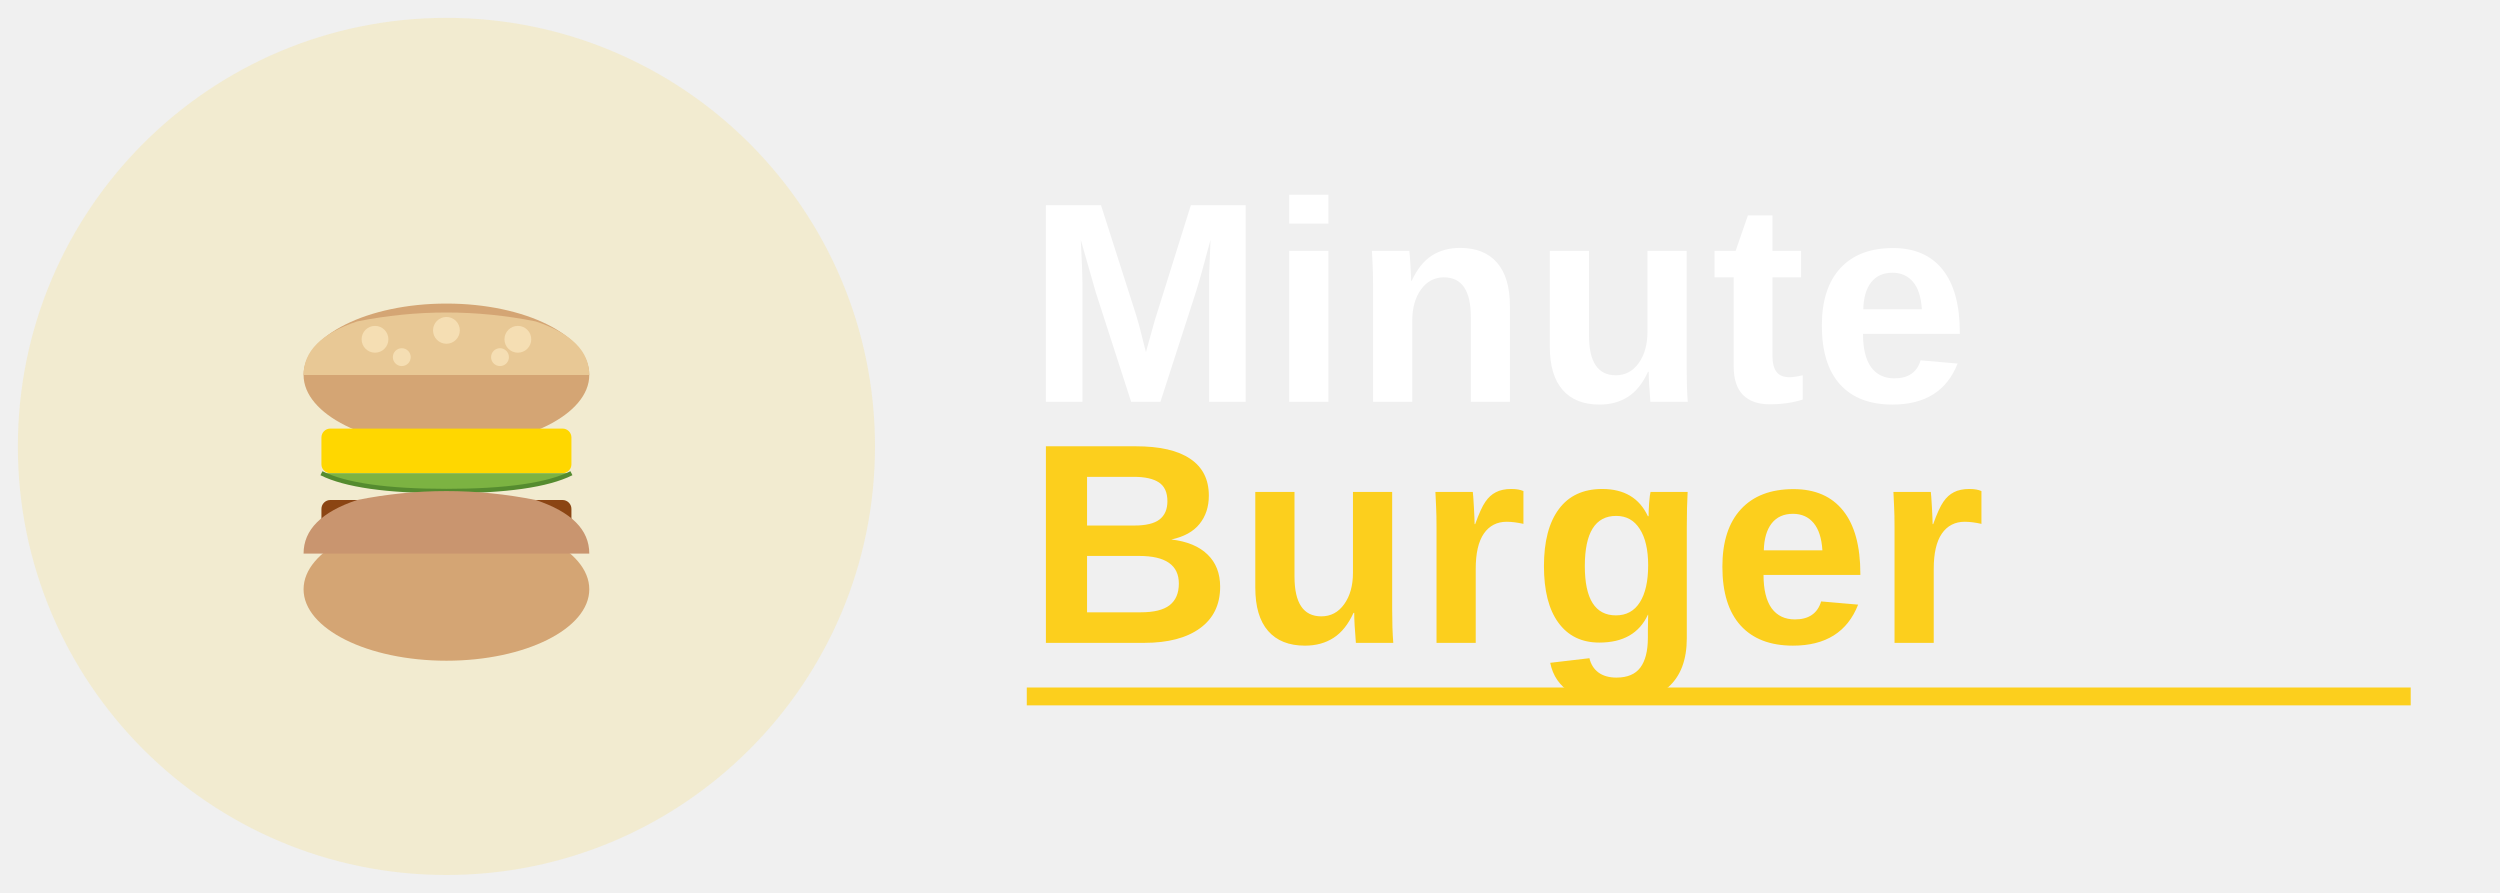
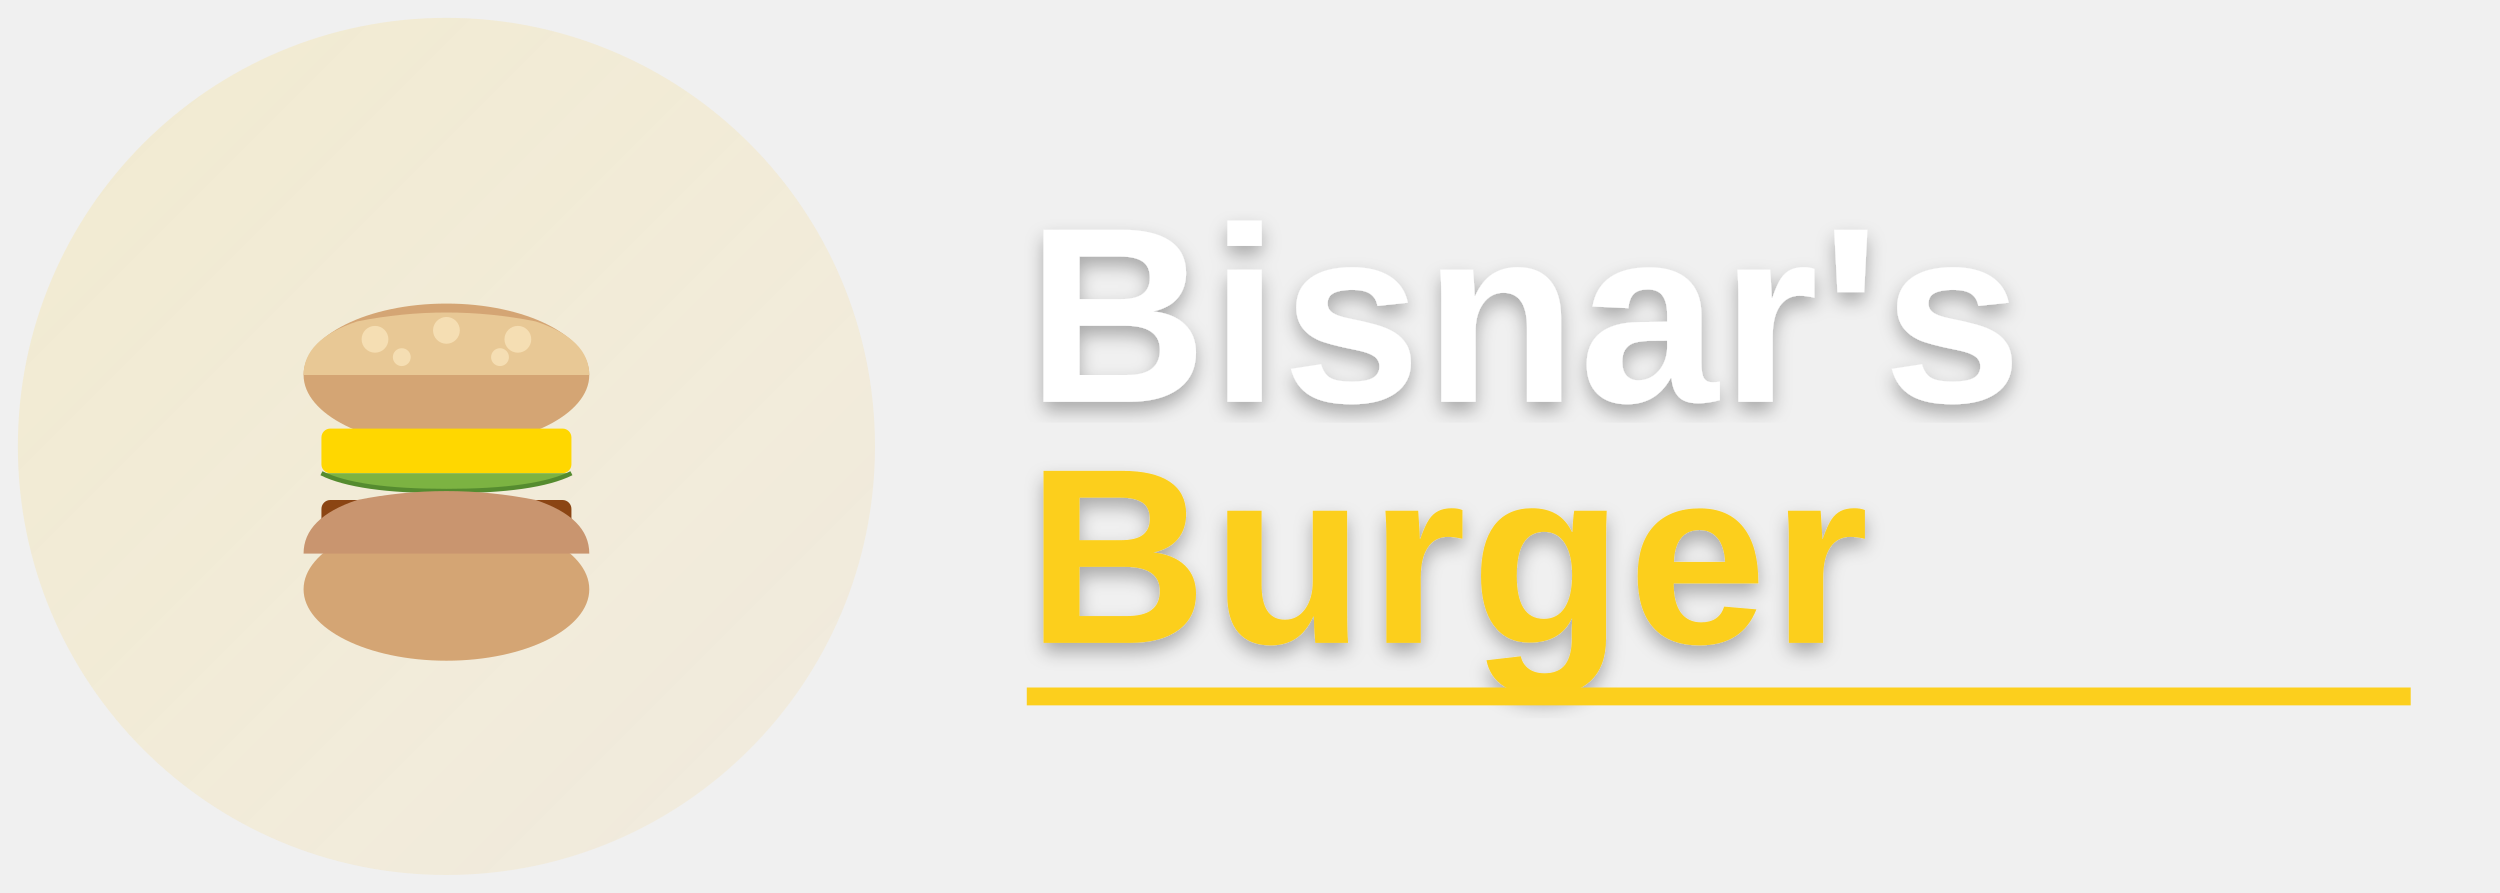
<svg xmlns="http://www.w3.org/2000/svg" viewBox="0 0 280 100">
-   <circle cx="50" cy="50" r="48" fill="#FCCF1D" opacity="0.15" />
+   <defs>
+     <linearGradient id="bgGradient" x1="0%" y1="0%" x2="100%" y2="100%">
+       <stop offset="0%" style="stop-color:#FCCF1D;stop-opacity:0.15" />
+       <stop offset="100%" style="stop-color:#FFB81C;stop-opacity:0.08" />
+     </linearGradient>
+     <filter id="textShadow">
+       <feDropShadow dx="0" dy="1" stdDeviation="1" flood-opacity="0.3" />
+     </filter>
+   </defs>
+   <circle cx="50" cy="50" r="48" fill="url(#bgGradient)" />
  <g transform="translate(50, 50)">
    <ellipse cx="0" cy="-8" rx="16" ry="8" fill="#D4A574" />
    <path d="M -16 -8 Q -16 -12 -10 -14 Q 0 -16 10 -14 Q 16 -12 16 -8" fill="#E8C895" />
    <circle cx="-8" cy="-12" r="1.5" fill="#F5DEB3" />
    <circle cx="0" cy="-13" r="1.5" fill="#F5DEB3" />
    <circle cx="8" cy="-12" r="1.5" fill="#F5DEB3" />
    <circle cx="-5" cy="-10" r="1" fill="#F5DEB3" />
    <circle cx="6" cy="-10" r="1" fill="#F5DEB3" />
    <rect x="-14" y="-2" width="28" height="5" fill="#FFD700" rx="1" />
    <path d="M -14 3 Q -10 5 0 5 Q 10 5 14 3" fill="#7CB342" stroke="#558B2F" stroke-width="0.5" />
    <rect x="-14" y="6" width="28" height="6" fill="#8B4513" rx="1" />
    <ellipse cx="0" cy="16" rx="16" ry="8" fill="#D4A574" />
    <path d="M -16 12 Q -16 8 -10 6 Q 0 4 10 6 Q 16 8 16 12" fill="#C9956F" />
  </g>
-   <text x="115" y="45" font-family="Arial, sans-serif" font-size="32" font-weight="bold" fill="#FFFFFF" letter-spacing="0.5">
-     Minute
+   <text x="115" y="45" font-family="Arial, sans-serif" font-size="28" font-weight="bold" fill="#FFFFFF" letter-spacing="0.3" filter="url(#textShadow)">
+     Bisnar's
  </text>
-   <text x="115" y="72" font-family="Arial, sans-serif" font-size="32" font-weight="bold" fill="#FCCF1D" letter-spacing="0.5">
+   <text x="115" y="72" font-family="Arial, sans-serif" font-size="28" font-weight="bold" fill="#FCCF1D" letter-spacing="0.5" filter="url(#textShadow)">
    Burger
  </text>
  <line x1="115" y1="78" x2="270" y2="78" stroke="#FCCF1D" stroke-width="2" />
</svg>
